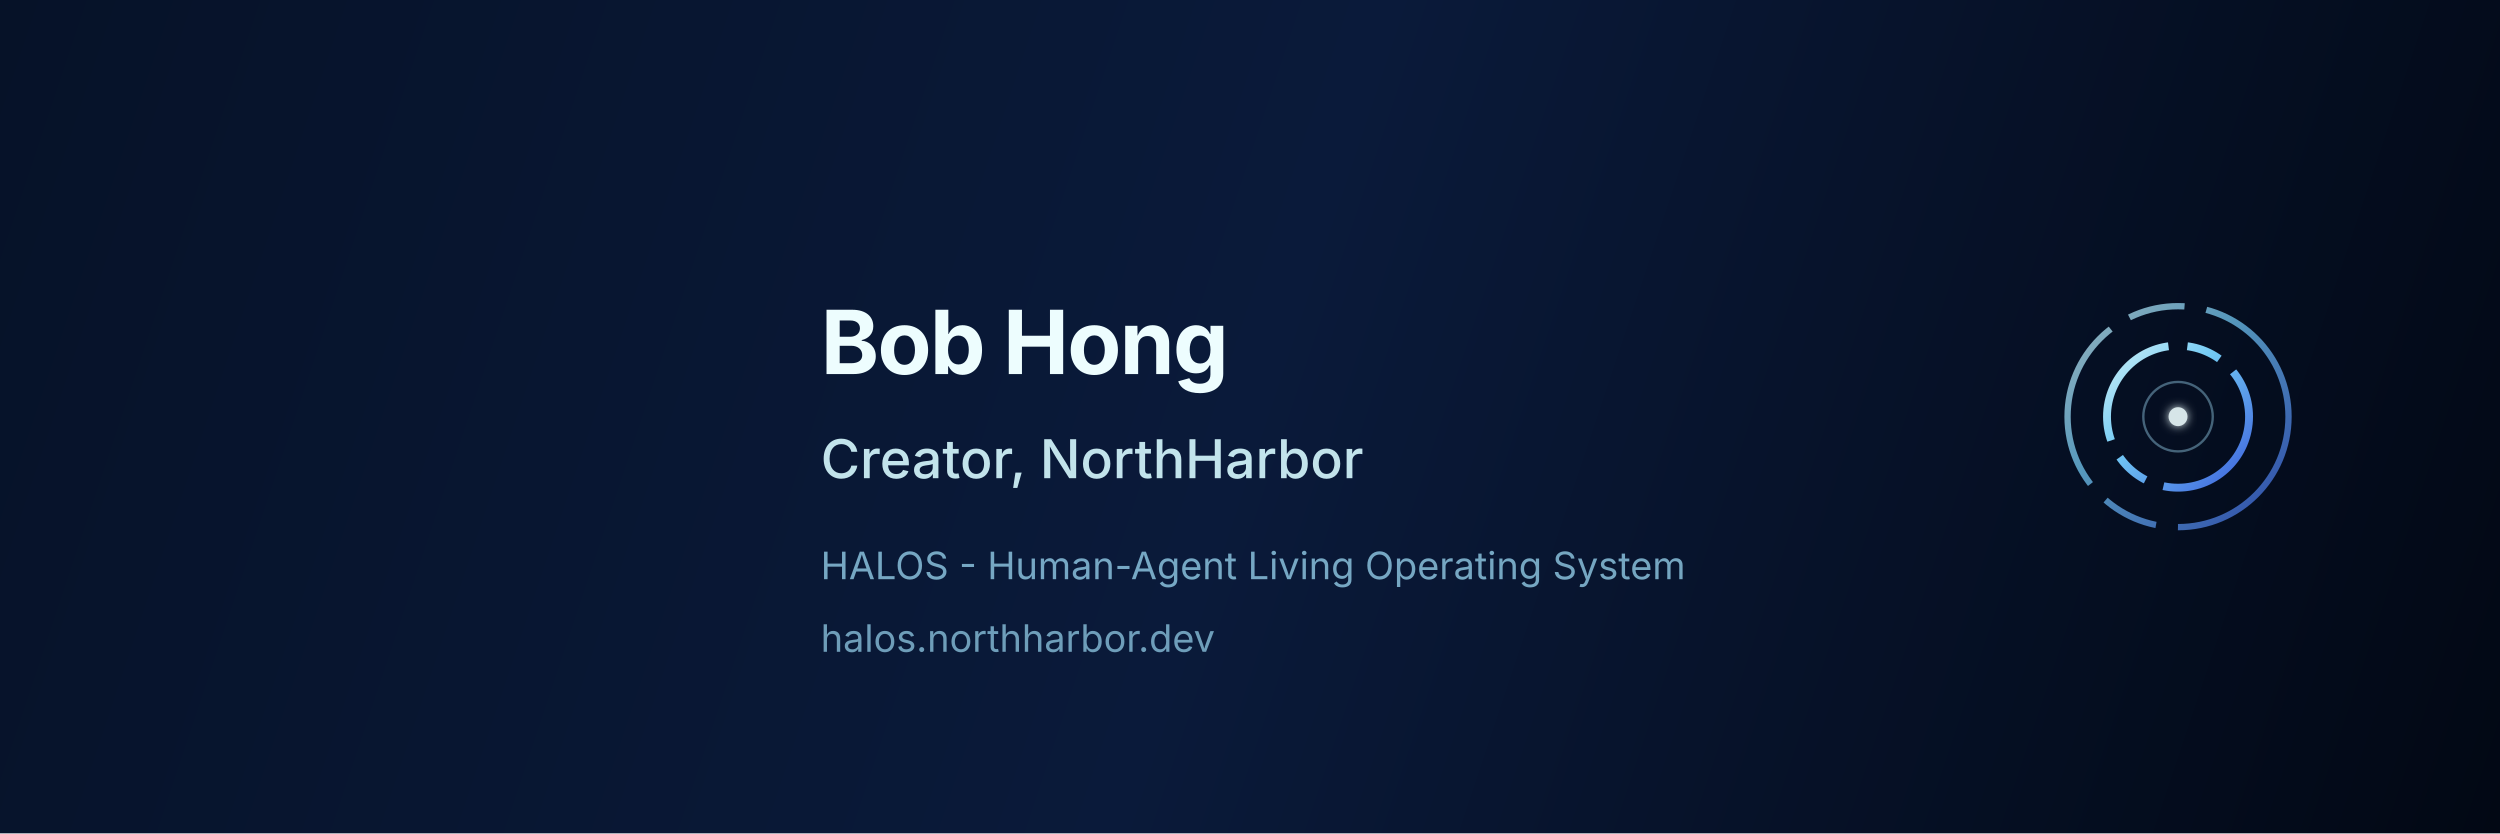
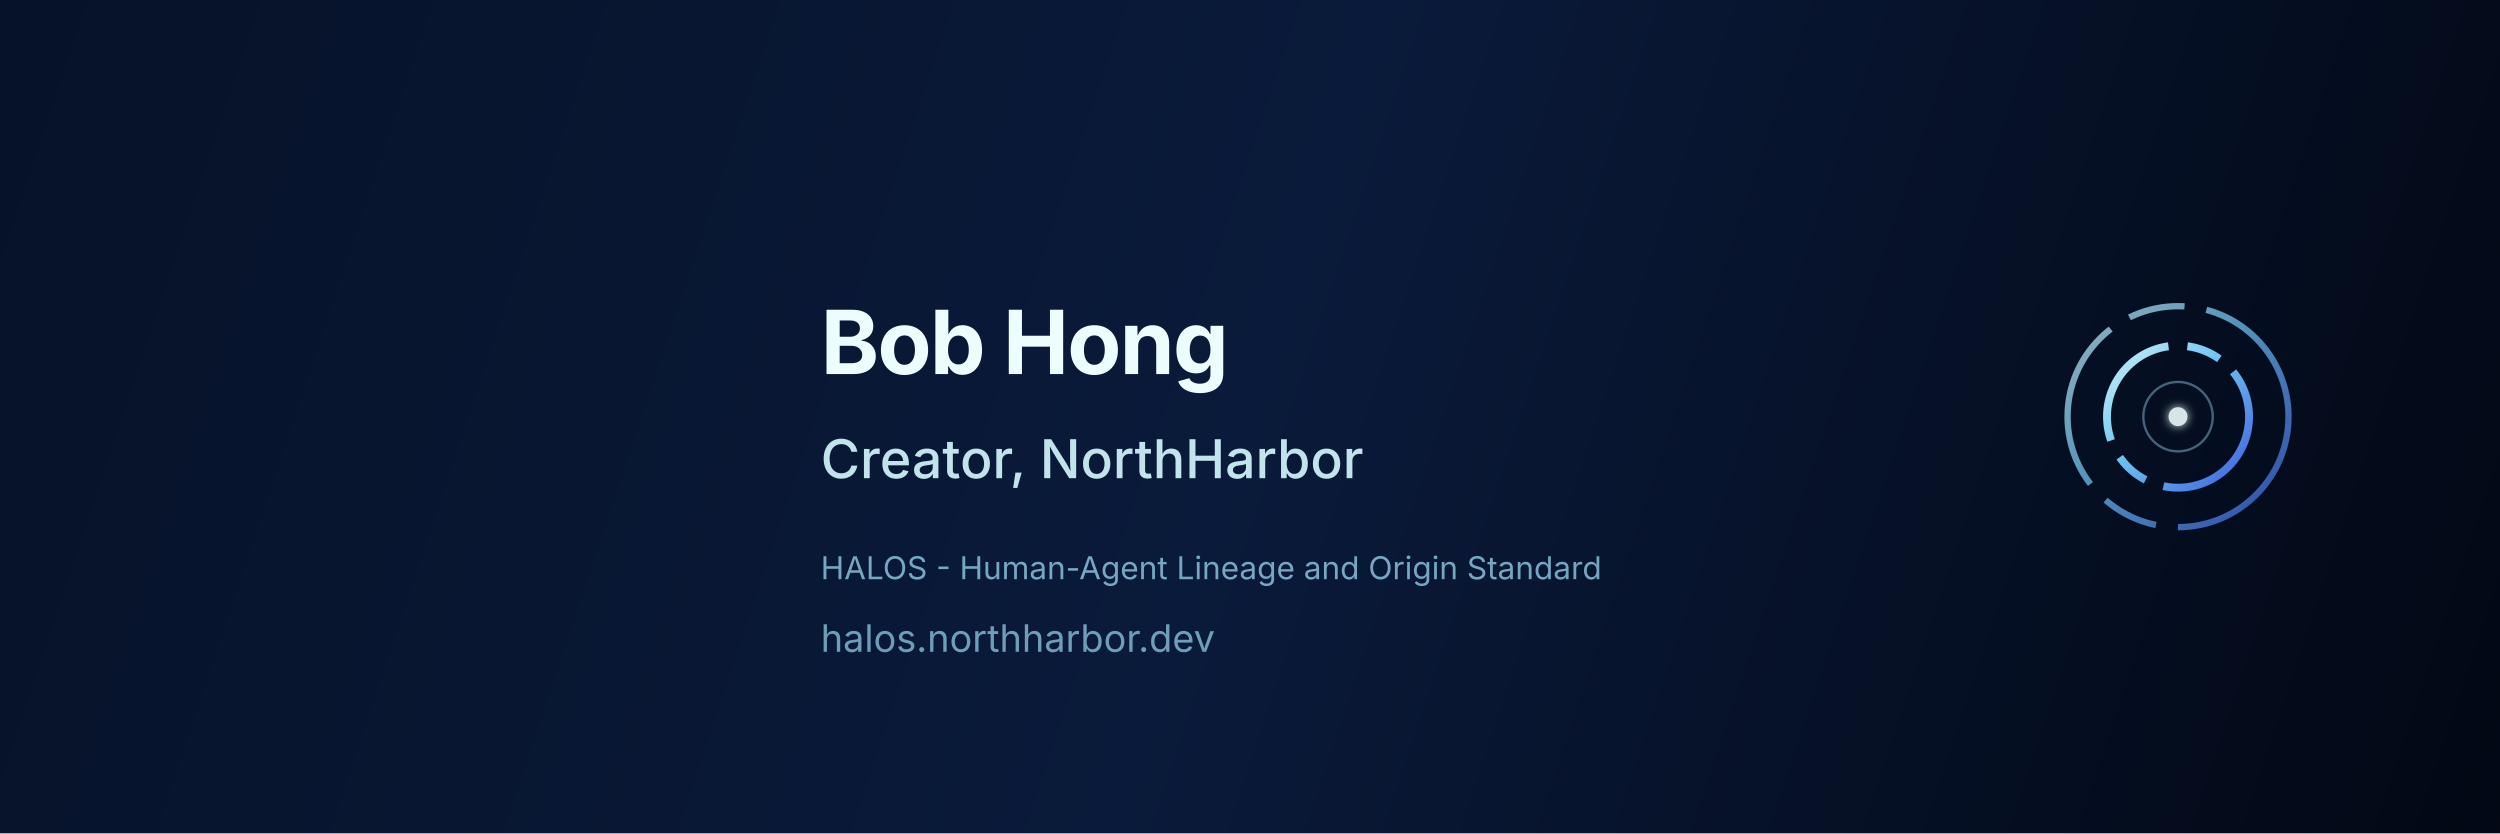
<svg xmlns="http://www.w3.org/2000/svg" width="1584" height="528" viewBox="0 0 1584 528" fill="none">
  <defs>
    <linearGradient id="banner-bg" x1="0" y1="0" x2="1584" y2="528" gradientUnits="userSpaceOnUse">
      <stop stop-color="#061228" />
      <stop offset="0.5" stop-color="#0a1a3a" />
      <stop offset="1" stop-color="#020814" />
    </linearGradient>
    <linearGradient id="banner-ring" x1="0" y1="0" x2="1" y2="1" gradientUnits="objectBoundingBox">
      <stop stop-color="#D6FAFF" />
      <stop offset="0.4" stop-color="#78D3FF" />
      <stop offset="1" stop-color="#3F63E6" />
    </linearGradient>
    <filter id="banner-glow" x="-50%" y="-50%" width="200%" height="200%">
      <feGaussianBlur stdDeviation="3" result="b" />
      <feMerge>
        <feMergeNode in="b" />
        <feMergeNode in="SourceGraphic" />
      </feMerge>
    </filter>
  </defs>
  <rect width="1584" height="528" fill="url(#banner-bg)" />
  <g transform="translate(520 185)">
    <text x="0" y="52" fill="#EDFDFE" font-family="system-ui, -apple-system, 'Segoe UI', sans-serif" font-size="56" font-weight="700" letter-spacing="-0.02em">Bob Hong</text>
    <text x="0" y="118" fill="rgba(214, 250, 255, 0.9)" font-family="system-ui, -apple-system, 'Segoe UI', sans-serif" font-size="34" font-weight="500">Creator, NorthHarbor</text>
-     <text x="0" y="182" fill="rgba(165, 229, 255, 0.7)" font-family="system-ui, -apple-system, 'Segoe UI', sans-serif" font-size="24" font-weight="400">HALOS - Human-Agent Living Operating System</text>
+     <text x="0" y="182" fill="rgba(165, 229, 255, 0.7)" font-family="system-ui, -apple-system, 'Segoe UI', sans-serif" font-size="20" font-weight="400">HALOS - Human-Agent Lineage and Origin Standard</text>
    <text x="0" y="228" fill="rgba(165, 229, 255, 0.65)" font-family="system-ui, -apple-system, 'Segoe UI', sans-serif" font-size="24" font-weight="400">halos.northharbor.dev</text>
  </g>
  <g transform="translate(1380 264)">
    <circle cx="0" cy="0" r="6" fill="#EDFDFE" filter="url(#banner-glow)" opacity="0.9" />
    <circle cx="0" cy="0" r="22" stroke="#A5E5FF" stroke-opacity="0.4" stroke-width="1.5" fill="none" />
    <circle cx="0" cy="0" r="45" stroke="url(#banner-ring)" stroke-width="5" stroke-dasharray="80 12 22 12" fill="none" opacity="0.95" />
    <circle cx="0" cy="0" r="70" stroke="url(#banner-ring)" stroke-opacity="0.7" stroke-width="4" stroke-dasharray="110 14 36 14" fill="none" />
  </g>
</svg>
